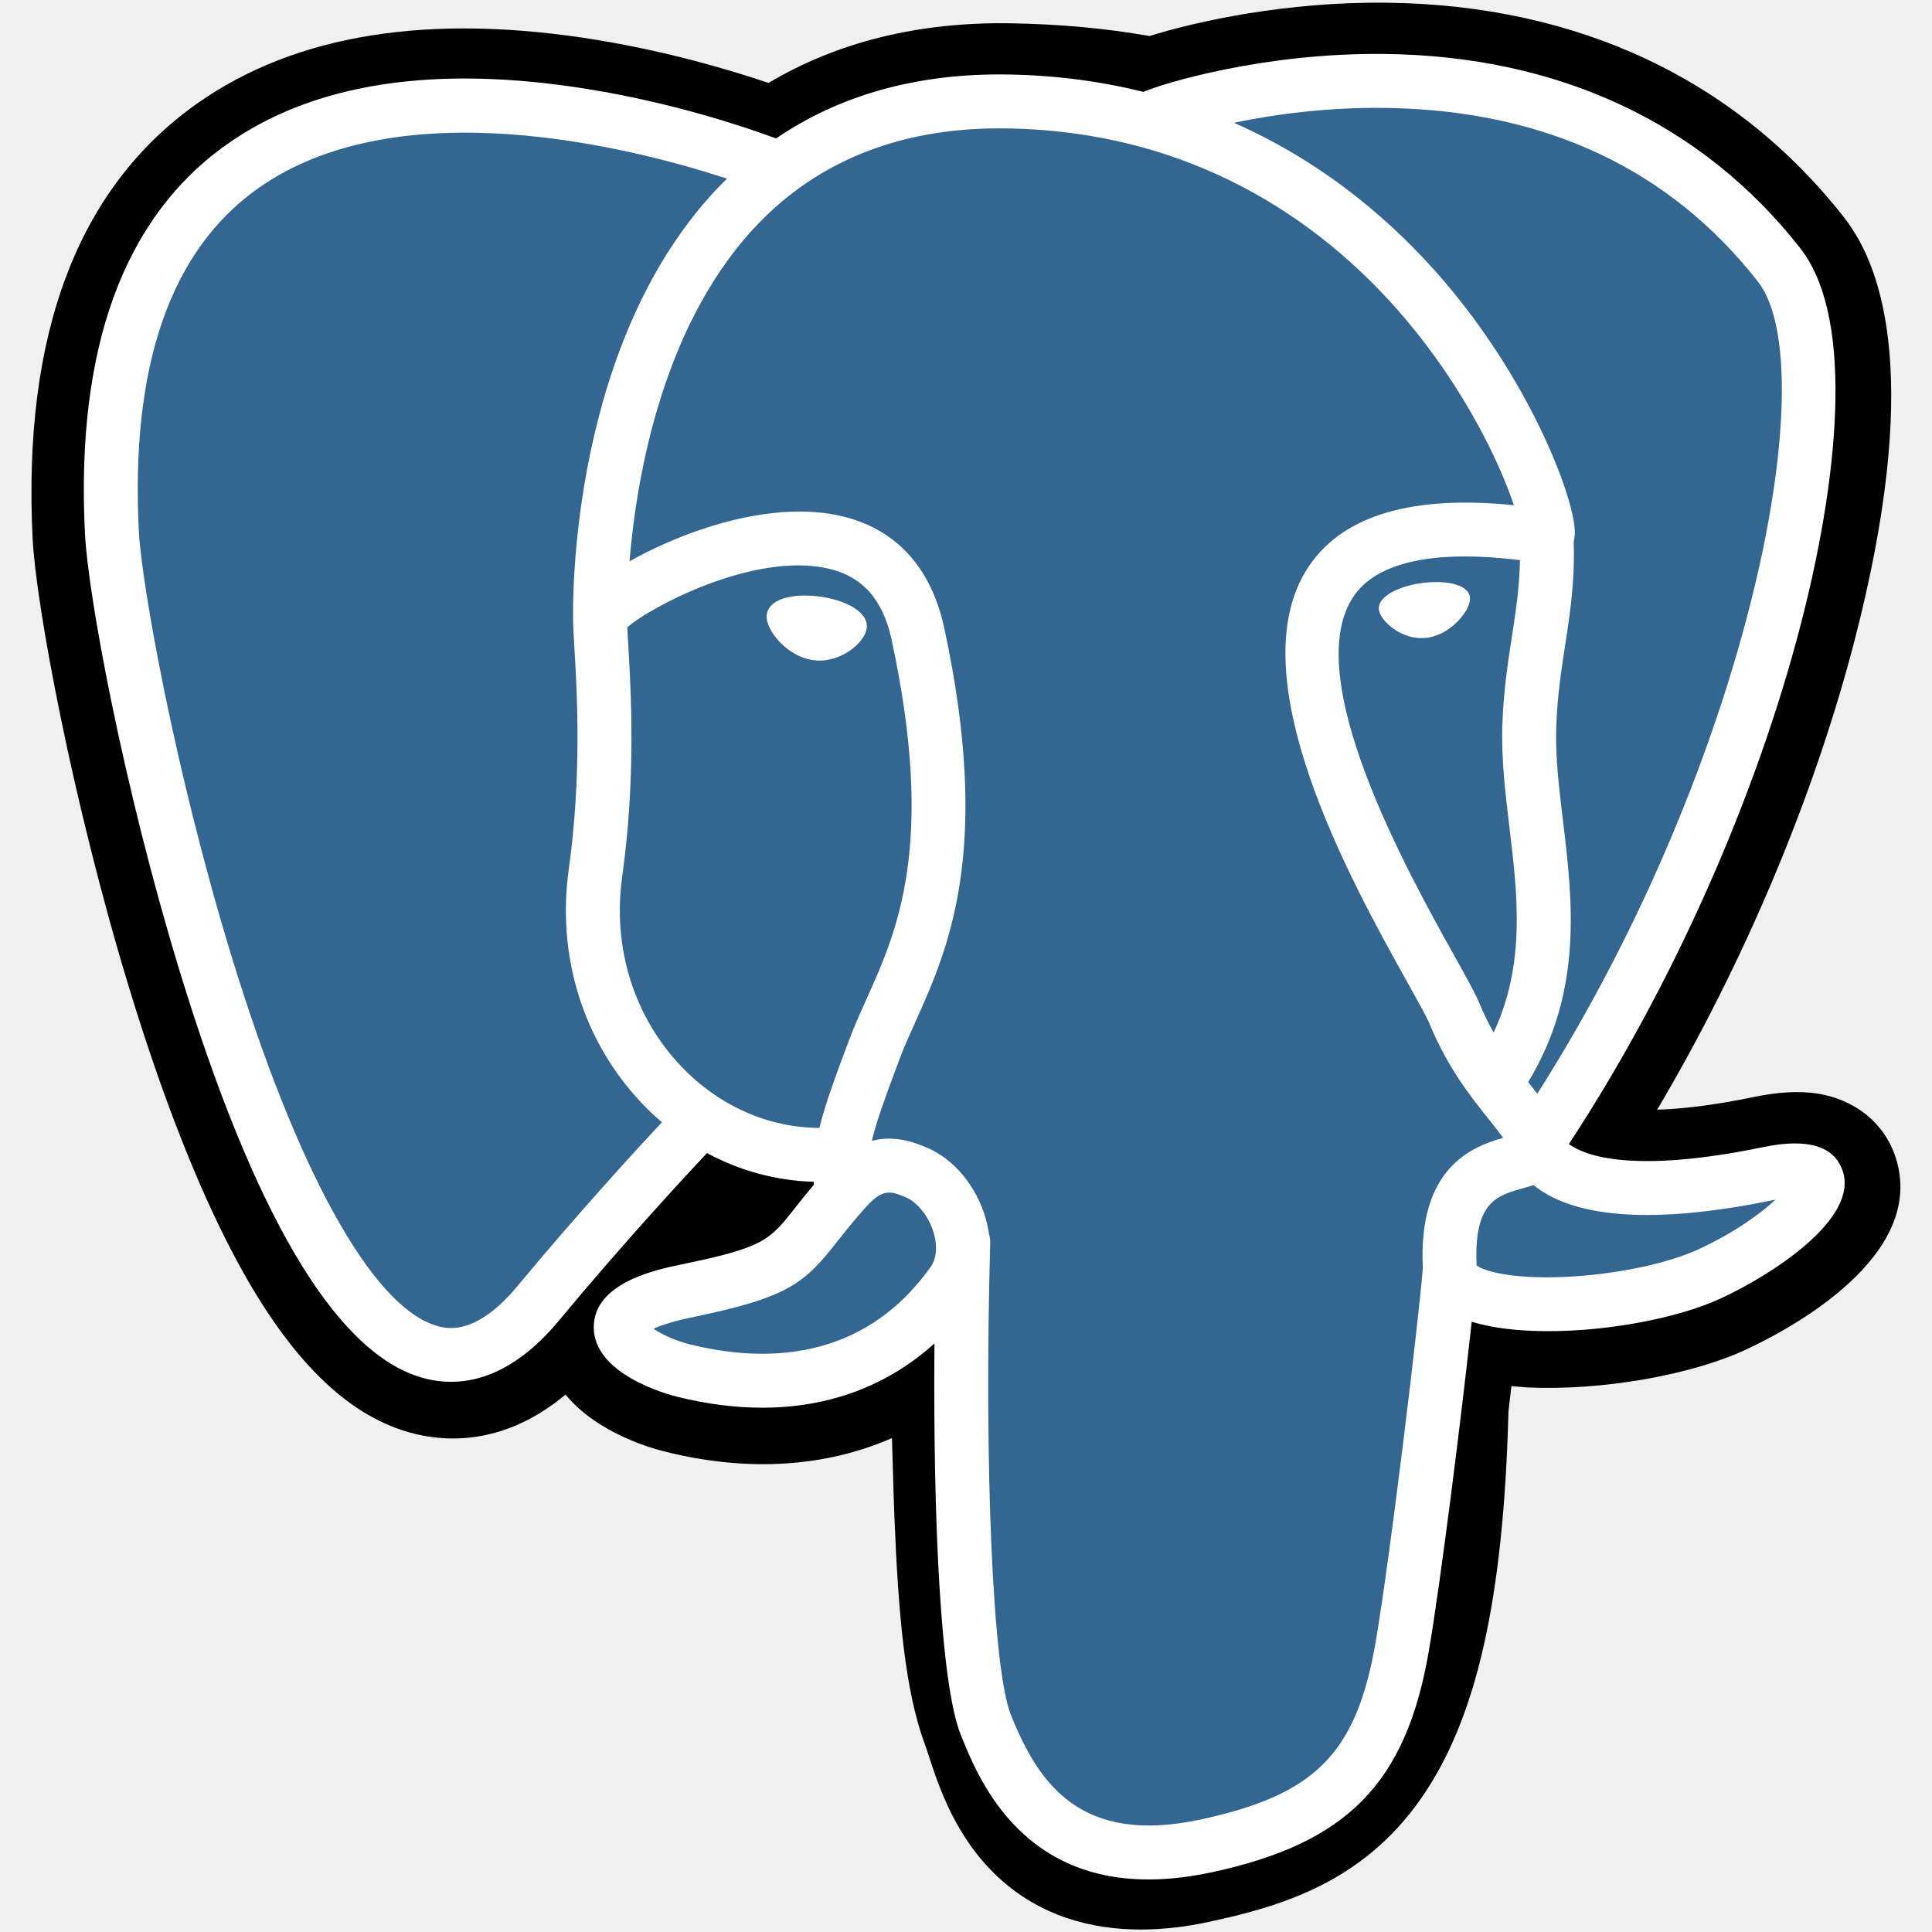
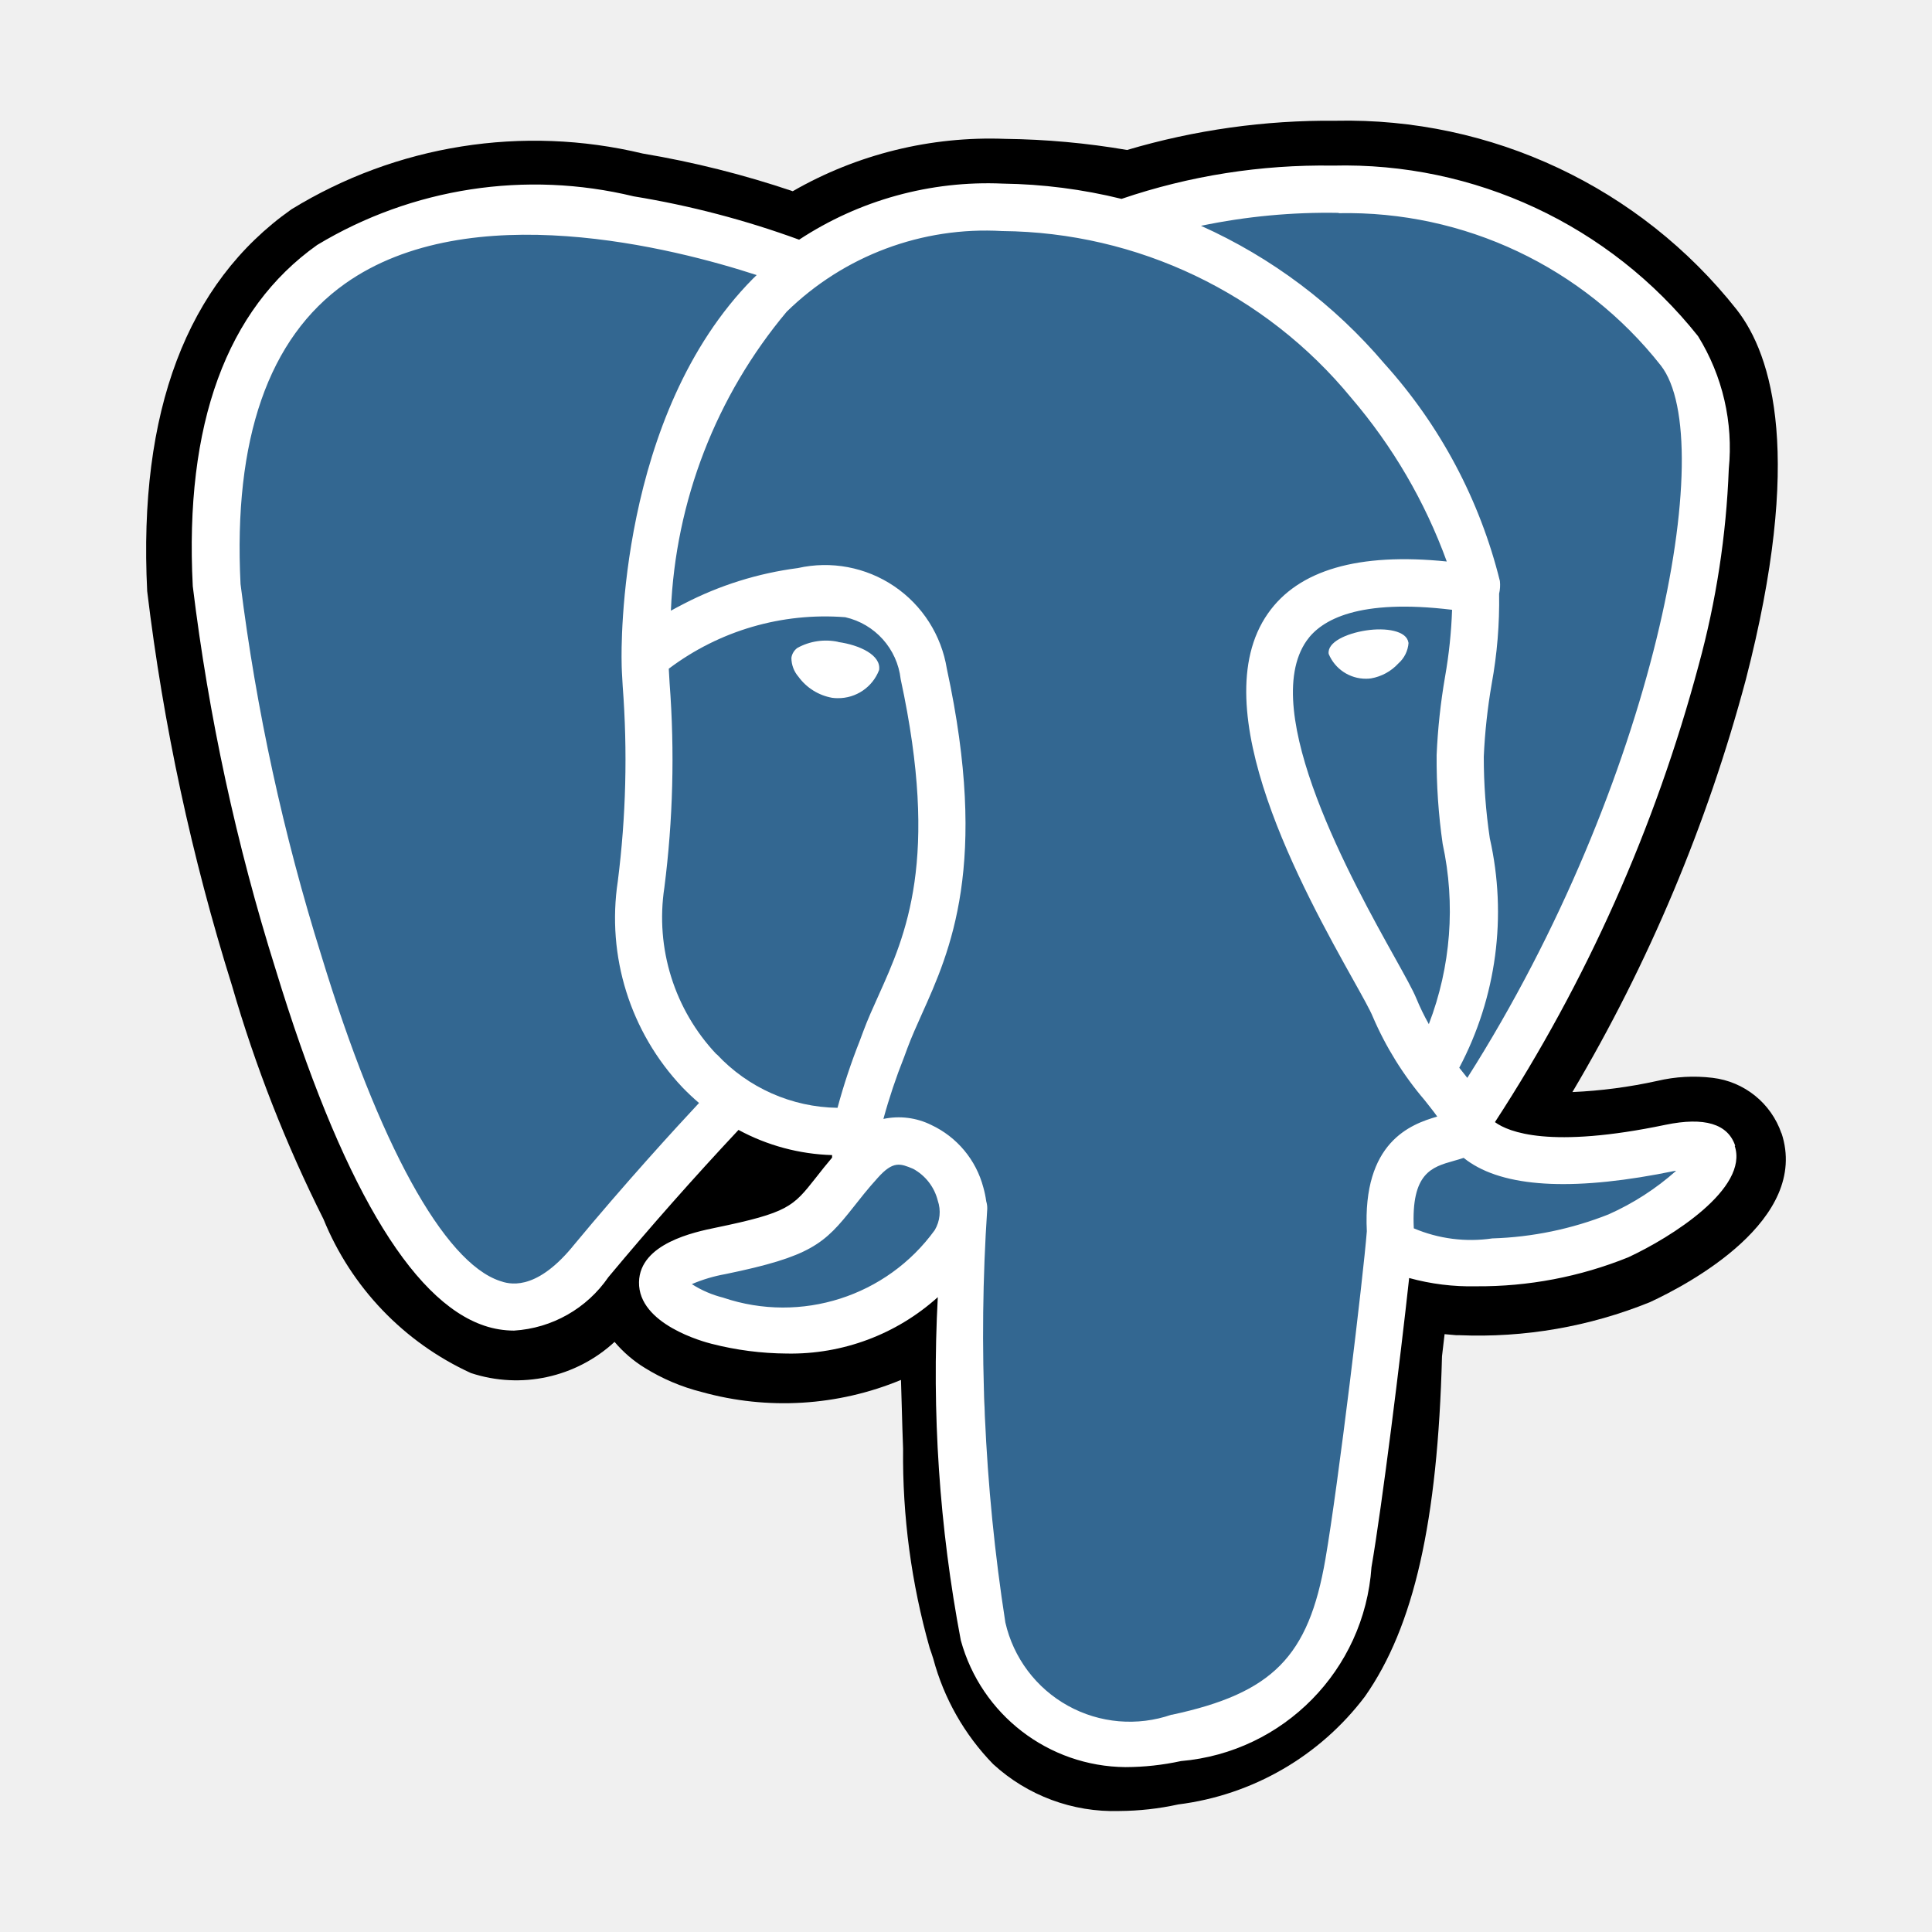
- <svg xmlns="http://www.w3.org/2000/svg" height="264" viewBox="-4 0 264 264" width="264" version="1.1" id="svg5">
-   <defs id="defs5" />
-   <path d="m 255.008,158.086 c -1.535,-4.648 -5.556,-7.886 -10.756,-8.664 -2.452,-0.366 -5.26,-0.21 -8.583,0.475 -5.792,1.195 -10.089,1.65 -13.225,1.738 11.836,-19.985 21.461,-42.776 27.002,-64.229 8.959,-34.688 4.172,-50.491 -1.423,-57.64 C 233.217,10.848 211.614,0.683 185.552,0.372 171.649,0.202 159.444,2.947 153.077,4.921 147.149,3.875 140.775,3.291 134.086,3.183 121.55,2.983 110.473,5.716 101.008,11.333 95.767,9.561 87.358,7.063 77.646,5.469 54.804,1.719 36.394,4.641 22.928,14.154 6.622,25.672 -0.937,45.684 0.461,73.634 0.905,82.508 5.869,109.508 13.685,135.114 c 4.492,14.717 9.282,26.94 14.237,36.33 7.027,13.315 14.545,21.156 22.986,23.972 4.732,1.577 13.327,2.68 22.369,-4.849 1.146,1.387 2.674,2.766 4.704,4.047 2.577,1.625 5.728,2.953 8.874,3.74 11.341,2.836 21.965,2.126 31.027,-1.848 0.056,1.612 0.099,3.152 0.135,4.481 0.06,2.157 0.119,4.272 0.199,6.25 0.537,13.375 1.447,23.774 4.143,31.049 0.148,0.401 0.347,1.01 0.558,1.657 1.344,4.118 3.594,11.012 9.315,16.412 5.926,5.592 13.093,7.308 19.656,7.308 3.292,0 6.433,-0.432 9.188,-1.022 9.821,-2.104 20.974,-5.311 29.042,-16.798 7.627,-10.86 11.336,-27.217 12.007,-52.991 0.087,-0.728 0.167,-1.424 0.245,-2.088 0.052,-0.448 0.105,-0.905 0.159,-1.362 l 1.797,0.158 0.463,0.031 c 10.002,0.456 22.232,-1.665 29.743,-5.154 5.935,-2.755 24.954,-12.795 20.476,-26.351" id="path1" />
-   <path d="m 237.906,160.722 c -29.74,6.135 -31.784,-3.935 -31.784,-3.935 C 237.522,110.195 250.648,51.052 239.32,36.577 208.417,-2.908 154.922,15.766 154.029,16.25 l -0.287,0.051 c -5.876,-1.22 -12.451,-1.946 -19.841,-2.067 -13.457,-0.221 -23.664,3.528 -31.41,9.402 0,0 -95.43,-39.313 -90.992,49.444 0.944,18.883 27.064,142.873 58.218,105.422 11.387,-13.695 22.389,-25.274 22.389,-25.274 5.465,3.63 12.007,5.482 18.865,4.817 l 0.533,-0.452 c -0.166,1.7 -0.09,3.363 0.213,5.332 -8.026,8.967 -5.667,10.542 -21.712,13.844 -16.234,3.346 -6.697,9.302 -0.471,10.859 7.549,1.888 25.013,4.562 36.813,-11.957 l -0.471,1.885 c 3.145,2.519 5.353,16.383 4.983,28.952 -0.37,12.569 -0.617,21.198 1.861,27.938 2.478,6.74 4.947,21.905 26.039,17.386 17.624,-3.777 26.756,-13.564 28.027,-29.889 0.902,-11.606 2.942,-9.891 3.071,-20.267 l 1.637,-4.912 c 1.887,-15.733 0.3,-20.809 11.158,-18.448 l 2.639,0.232 c 7.992,0.364 18.451,-1.285 24.59,-4.139 13.219,-6.135 21.058,-16.377 8.025,-13.686 z" fill="#336791" id="path2" />
-   <g fill="#ffffff" id="g5">
-     <path d="m 108.076,81.525 c -2.679,-0.373 -5.107,-0.028 -6.335,0.902 -0.691,0.523 -0.905,1.129 -0.962,1.547 -0.154,1.105 0.62,2.326 1.096,2.957 1.346,1.784 3.312,3.01 5.258,3.28 0.282,0.039 0.562,0.058 0.841,0.058 3.246,0 6.196,-2.527 6.456,-4.392 0.325,-2.336 -3.066,-3.893 -6.354,-4.351" id="path3" />
-     <path d="m 196.86,81.599 h -5.9e-4 c -0.255,-1.831 -3.514,-2.353 -6.606,-1.923 -3.087,0.43 -6.082,1.824 -5.832,3.659 0.201,1.427 2.777,3.864 5.828,3.863 0.257,0 0.517,-0.017 0.779,-0.054 2.036,-0.282 3.53,-1.575 4.24,-2.321 1.081,-1.135 1.706,-2.402 1.592,-3.225" id="path4" />
-     <path d="m 247.802,160.025 c -1.134,-3.429 -4.784,-4.533 -10.848,-3.28 -18.005,3.716 -24.453,1.142 -26.571,-0.417 13.995,-21.321 25.508,-47.092 31.719,-71.137 2.943,-11.39 4.568,-21.968 4.7,-30.589 0.147,-9.464 -1.464,-16.418 -4.789,-20.666 C 228.612,16.811 208.942,7.625 185.132,7.373 168.763,7.189 154.933,11.378 152.252,12.556 146.606,11.152 140.451,10.29 133.75,10.18 121.462,9.981 110.84,12.923 102.046,18.919 98.226,17.498 88.354,14.109 76.281,12.164 55.409,8.803 38.823,11.35 26.987,19.735 12.864,29.741 6.344,47.627 7.607,72.894 c 0.425,8.502 5.268,34.653 12.913,59.699 10.062,32.964 20.999,51.625 32.508,55.463 1.347,0.449 2.901,0.764 4.613,0.764 4.198,0 9.345,-1.893 14.7,-8.33 8.895,-10.701 17.2,-19.668 20.261,-22.926 4.524,2.429 9.493,3.784 14.577,3.92 0.009,0.133 0.022,0.266 0.034,0.398 -1.02,1.21 -1.856,2.27 -2.569,3.175 -3.522,4.471 -4.255,5.401 -15.592,7.736 -3.225,0.665 -11.791,2.431 -11.916,8.434 -0.137,6.56 10.124,9.315 11.294,9.607 4.074,1.02 7.999,1.523 11.742,1.523 9.104,-5.9e-4 17.114,-2.992 23.517,-8.781 -0.197,23.386 0.778,46.43 3.586,53.451 2.299,5.747 7.918,19.795 25.664,19.794 2.603,0 5.47,-0.303 8.623,-0.978 18.521,-3.971 26.563,-12.157 29.675,-30.203 1.665,-9.645 4.522,-32.676 5.866,-45.03 2.836,0.884 6.487,1.289 10.435,1.289 8.232,0 17.731,-1.749 23.688,-4.514 6.691,-3.107 18.768,-10.734 16.578,-17.36 z m -44.106,-83.481 c -0.061,3.647 -0.563,6.958 -1.096,10.414 -0.572,3.717 -1.165,7.56 -1.314,12.225 -0.147,4.54 0.42,9.26 0.968,13.825 1.108,9.22 2.245,18.712 -2.157,28.078 -0.684,-1.215 -1.344,-2.54 -1.95,-4.008 -0.547,-1.326 -1.735,-3.456 -3.379,-6.405 -6.399,-11.476 -21.385,-38.349 -13.713,-49.315 2.284,-3.265 8.083,-6.62 22.64,-4.814 z m -17.644,-61.786 c 21.334,0.471 38.209,8.452 50.158,23.72 9.164,11.711 -0.927,64.998 -30.14,110.969 -0.289,-0.367 -0.582,-0.737 -0.886,-1.116 -0.121,-0.152 -0.245,-0.306 -0.37,-0.462 7.549,-12.467 6.072,-24.802 4.759,-35.738 -0.54,-4.488 -1.049,-8.727 -0.92,-12.708 0.134,-4.221 0.692,-7.84 1.232,-11.34 0.664,-4.314 1.339,-8.776 1.152,-14.037 0.139,-0.552 0.195,-1.204 0.122,-1.978 -0.475,-5.046 -6.235,-20.144 -17.976,-33.811 -6.421,-7.474 -15.787,-15.839 -28.574,-21.482 5.5,-1.14 13.022,-2.203 21.443,-2.015 z M 66.674,175.778 c -5.9,7.094 -9.975,5.734 -11.314,5.288 C 46.629,178.154 36.5,159.702 27.569,130.442 19.841,105.124 15.325,79.665 14.967,72.526 13.839,49.948 19.312,34.213 31.235,25.757 c 19.404,-13.761 51.306,-5.524 64.125,-1.347 -0.184,0.182 -0.376,0.352 -0.559,0.536 -21.035,21.244 -20.536,57.541 -20.485,59.759 -0.002,0.856 0.07,2.068 0.168,3.735 0.362,6.104 1.035,17.467 -0.764,30.334 -1.673,11.957 2.013,23.66 10.111,32.109 0.838,0.874 1.713,1.696 2.617,2.468 -3.605,3.86 -11.438,12.396 -19.775,22.426 z m 22.479,-29.993 c -6.527,-6.809 -9.49,-16.281 -8.133,-25.989 1.9,-13.593 1.198,-25.431 0.822,-31.791 -0.053,-0.89 -0.099,-1.67 -0.127,-2.285 3.073,-2.724 17.314,-10.355 27.469,-8.028 4.635,1.062 7.458,4.217 8.632,9.646 6.077,28.103 0.805,39.816 -3.431,49.228 -0.873,1.939 -1.698,3.772 -2.403,5.669 l -0.546,1.466 c -1.382,3.706 -2.668,7.152 -3.465,10.424 -6.937,-0.021 -13.687,-2.985 -18.819,-8.34 z m 1.065,37.9 c -2.026,-0.506 -3.848,-1.385 -4.917,-2.114 0.893,-0.42 2.482,-0.991 5.238,-1.559 13.337,-2.746 15.397,-4.684 19.895,-10.395 1.032,-1.309 2.201,-2.794 3.819,-4.601 5.9e-4,-0.001 0.001,-0.002 0.002,-0.002 2.412,-2.7 3.514,-2.242 5.514,-1.412 1.621,0.671 3.2,2.702 3.84,4.939 0.303,1.056 0.643,3.061 -0.47,4.62 -9.396,13.156 -23.088,12.987 -32.921,10.526 z m 69.799,64.952 c -16.316,3.496 -22.093,-4.829 -25.9,-14.346 -2.457,-6.145 -3.664,-33.851 -2.808,-64.448 0.011,-0.407 -0.047,-0.801 -0.159,-1.17 -0.098,-0.714 -0.248,-1.435 -0.456,-2.162 -1.275,-4.452 -4.379,-8.176 -8.104,-9.72 -1.48,-0.613 -4.197,-1.738 -7.461,-0.903 0.696,-2.868 1.904,-6.106 3.212,-9.613 l 0.549,-1.476 c 0.618,-1.663 1.394,-3.386 2.214,-5.209 4.433,-9.849 10.504,-23.337 3.915,-53.811 -2.468,-11.414 -10.71,-16.987 -23.204,-15.693 -7.491,0.775 -14.343,3.797 -17.761,5.53 -0.735,0.372 -1.407,0.732 -2.035,1.083 0.954,-11.5 4.558,-32.992 18.041,-46.59 8.488,-8.561 19.794,-12.789 33.568,-12.561 27.14,0.445 44.544,14.373 54.366,25.979 8.463,10.002 13.047,20.076 14.876,25.51 -13.755,-1.398 -23.11,1.317 -27.853,8.097 -10.317,14.747 5.644,43.372 13.316,57.129 1.407,2.522 2.621,4.7 3.003,5.626 2.498,6.054 5.732,10.096 8.093,13.047 0.724,0.904 1.426,1.781 1.96,2.546 -4.166,1.201 -11.649,3.976 -10.967,17.847 -0.55,6.96 -4.461,39.546 -6.448,51.059 -2.623,15.21 -8.22,20.876 -23.958,24.25 z m 68.104,-77.937 c -4.26,1.978 -11.389,3.461 -18.161,3.779 -7.48,0.351 -11.288,-0.838 -12.183,-1.569 -0.421,-8.644 2.797,-9.547 6.202,-10.503 0.535,-0.151 1.057,-0.297 1.561,-0.473 0.313,0.255 0.656,0.508 1.032,0.756 6.012,3.968 16.736,4.396 31.874,1.272 0.056,-0.012 0.111,-0.022 0.166,-0.034 -2.042,1.909 -5.536,4.471 -10.49,6.772 z" id="path5" />
+ <svg xmlns="http://www.w3.org/2000/svg" viewBox="0 0 32 32">
+   <path d="m29.507 18.773a1.378 1.378 0 0 0 -1.144-.921 2.619 2.619 0 0 0 -.913.051 8.2 8.2 0 0 1 -1.406.185 27.125 27.125 0 0 0 2.872-6.83c.953-3.689.444-5.369-.151-6.13a8.239 8.239 0 0 0 -6.644-3.128 11.773 11.773 0 0 0 -3.453.484 12.858 12.858 0 0 0 -2.02-.184 6.565 6.565 0 0 0 -3.518.867 16.039 16.039 0 0 0 -2.484-.624 7.694 7.694 0 0 0 -5.819.924c-1.734 1.224-2.538 3.352-2.389 6.325a36.351 36.351 0 0 0 1.406 6.538 22.579 22.579 0 0 0 1.514 3.863 4.786 4.786 0 0 0 2.442 2.549 2.4 2.4 0 0 0 2.379-.516 2.08 2.08 0 0 0 .5.43 3.328 3.328 0 0 0 .944.4 5.069 5.069 0 0 0 3.3-.2c.006.171.011.335.014.477.006.229.013.454.021.665a11.641 11.641 0 0 0 .441 3.3c.016.043.037.107.059.176a3.975 3.975 0 0 0 .991 1.745 2.955 2.955 0 0 0 2.09.777 4.7 4.7 0 0 0 .977-.109 4.592 4.592 0 0 0 3.091-1.787c.811-1.155 1.206-2.894 1.277-5.635.009-.078.018-.152.026-.222l.017-.145.191.017h.049a7.562 7.562 0 0 0 3.163-.548c.631-.293 2.654-1.361 2.177-2.8" />
+   <path d="m27.689 19.053c-3.163.652-3.38-.418-3.38-.418 3.339-4.955 4.735-11.245 3.53-12.784-3.286-4.2-8.975-2.213-9.07-2.162l-.031.006a11.28 11.28 0 0 0 -2.11-.22 5.212 5.212 0 0 0 -3.34 1s-10.148-4.181-9.676 5.258c.1 2.008 2.878 15.194 6.191 11.211 1.211-1.456 2.381-2.688 2.381-2.688a3.071 3.071 0 0 0 2.006.512l.057-.048a2.21 2.21 0 0 0 .023.567c-.854.954-.6 1.121-2.309 1.472-1.726.356-.712.989-.05 1.155a3.508 3.508 0 0 0 3.915-1.272l-.05.2c.334.268.569 1.742.53 3.079a8.481 8.481 0 0 0 .2 2.971c.264.717.526 2.329 2.769 1.849a3.307 3.307 0 0 0 2.98-3.179c.1-1.234.313-1.052.326-2.155l.174-.522c.2-1.673.032-2.213 1.186-1.962l.281.025a6.4 6.4 0 0 0 2.615-.44c1.406-.652 2.239-1.742.853-1.455" fill="#336791" />
+   <g fill="#fff">
+     <path d="m13.882 10.631a.981.981 0 0 0 -.674.1.247.247 0 0 0 -.1.164.48.48 0 0 0 .117.314.881.881 0 0 0 .559.349.637.637 0 0 0 .09.006.725.725 0 0 0 .687-.467c.035-.248-.326-.414-.676-.463m9.442.008c-.027-.195-.374-.25-.7-.2s-.647.194-.62.389a.667.667 0 0 0 .62.411.592.592 0 0 0 .083-.006.8.8 0 0 0 .451-.247.5.5 0 0 0 .169-.343" />
+     <path d="m28.741 18.979c-.121-.365-.509-.482-1.154-.349-1.915.4-2.6.121-2.826-.044a26.327 26.327 0 0 0 3.373-7.565 14.374 14.374 0 0 0 .5-3.253 3.513 3.513 0 0 0 -.509-2.2 7.482 7.482 0 0 0 -6.049-2.825 10.363 10.363 0 0 0 -3.5.551 8.717 8.717 0 0 0 -1.968-.253 5.684 5.684 0 0 0 -3.372.929 15.051 15.051 0 0 0 -2.74-.718 6.978 6.978 0 0 0 -5.242.805c-1.5 1.064-2.2 2.966-2.061 5.653a35.489 35.489 0 0 0 1.373 6.348c1.07 3.505 2.233 5.49 3.457 5.9a1.548 1.548 0 0 0 .491.081 2.049 2.049 0 0 0 1.563-.886q1.042-1.25 2.155-2.438a3.472 3.472 0 0 0 1.55.417v.042q-.14.166-.273.338c-.375.475-.452.574-1.658.823-.343.071-1.254.259-1.267.9-.014.7 1.077.991 1.2 1.022a5.144 5.144 0 0 0 1.249.162 3.634 3.634 0 0 0 2.5-.934 23.674 23.674 0 0 0 .381 5.684 2.854 2.854 0 0 0 2.729 2.1 4.378 4.378 0 0 0 .917-.1 3.462 3.462 0 0 0 3.156-3.212c.177-1.026.481-3.475.624-4.789a3.859 3.859 0 0 0 1.11.137 6.6 6.6 0 0 0 2.519-.48c.712-.331 2-1.141 1.763-1.846zm-4.69-8.879a7.968 7.968 0 0 1 -.116 1.107 10.229 10.229 0 0 0 -.14 1.3 9.859 9.859 0 0 0 .1 1.47 5.236 5.236 0 0 1 -.229 2.986 3.882 3.882 0 0 1 -.207-.426c-.058-.141-.185-.368-.359-.681-.68-1.22-2.274-4.078-1.458-5.244.243-.347.86-.7 2.408-.512zm-1.877-6.569a6.617 6.617 0 0 1 5.334 2.522c.975 1.245-.1 6.912-3.205 11.8l-.094-.119-.039-.049a5.524 5.524 0 0 0 .506-3.8 9.114 9.114 0 0 1 -.1-1.352 9.572 9.572 0 0 1 .131-1.206 7.614 7.614 0 0 0 .123-1.493.619.619 0 0 0 .013-.21 8.381 8.381 0 0 0 -1.912-3.6 8.61 8.61 0 0 0 -3.039-2.284 10.246 10.246 0 0 1 2.28-.214zm-12.695 17.123c-.627.754-1.061.61-1.2.562-.928-.31-2.006-2.272-2.955-5.384a35.167 35.167 0 0 1 -1.34-6.159c-.12-2.4.462-4.074 1.73-4.974 2.063-1.463 5.456-.587 6.819-.143-.02.019-.04.037-.059.057-2.237 2.259-2.184 6.119-2.178 6.355 0 .091.007.22.018.4a15.969 15.969 0 0 1 -.081 3.226 4.08 4.08 0 0 0 1.067 3.413q.133.138.278.262c-.383.41-1.216 1.318-2.1 2.385zm2.39-3.19a3.3 3.3 0 0 1 -.865-2.764 16.7 16.7 0 0 0 .087-3.381c-.006-.095-.011-.178-.014-.243a4.3 4.3 0 0 1 2.923-.853 1.188 1.188 0 0 1 .918 1.026c.646 2.989.085 4.234-.365 5.235-.093.206-.181.4-.255.6l-.058.156a10.218 10.218 0 0 0 -.368 1.109 2.788 2.788 0 0 1 -2-.887zm.113 4.03a1.733 1.733 0 0 1 -.523-.225 2.553 2.553 0 0 1 .557-.166c1.418-.292 1.637-.5 2.116-1.105.11-.139.234-.3.406-.489.256-.287.374-.238.586-.15a.829.829 0 0 1 .408.525.585.585 0 0 1 -.05.491 3.1 3.1 0 0 1 -3.499 1.12zm7.424 6.906a2.113 2.113 0 0 1 -2.754-1.526 31.129 31.129 0 0 1 -.3-6.853.392.392 0 0 0 -.017-.124 1.643 1.643 0 0 0 -.048-.23 1.589 1.589 0 0 0 -.862-1.034 1.216 1.216 0 0 0 -.793-.1 9.586 9.586 0 0 1 .342-1.022l.058-.157c.066-.177.148-.36.235-.554.471-1.047 1.117-2.482.416-5.722a2.044 2.044 0 0 0 -2.468-1.669 5.694 5.694 0 0 0 -1.887.591c-.078.04-.15.078-.216.115a8.244 8.244 0 0 1 1.918-4.952 4.711 4.711 0 0 1 3.57-1.336 7.567 7.567 0 0 1 5.781 2.763 8.774 8.774 0 0 1 1.582 2.71c-1.463-.149-2.458.14-2.962.861-1.1 1.568.6 4.612 1.416 6.075.15.268.279.5.319.6a5.432 5.432 0 0 0 .861 1.387c.077.1.152.189.208.271-.443.128-1.239.423-1.166 1.9-.058.74-.474 4.205-.686 5.43-.279 1.617-.874 2.22-2.548 2.579zm7.242-8.288a5.714 5.714 0 0 1 -1.931.4 2.422 2.422 0 0 1 -1.3-.167c-.045-.919.3-1.015.66-1.117.057-.016.112-.032.166-.05a1.353 1.353 0 0 0 .11.08c.639.422 1.78.467 3.39.135h.018a4.334 4.334 0 0 1 -1.116.72z" />
  </g>
</svg>
